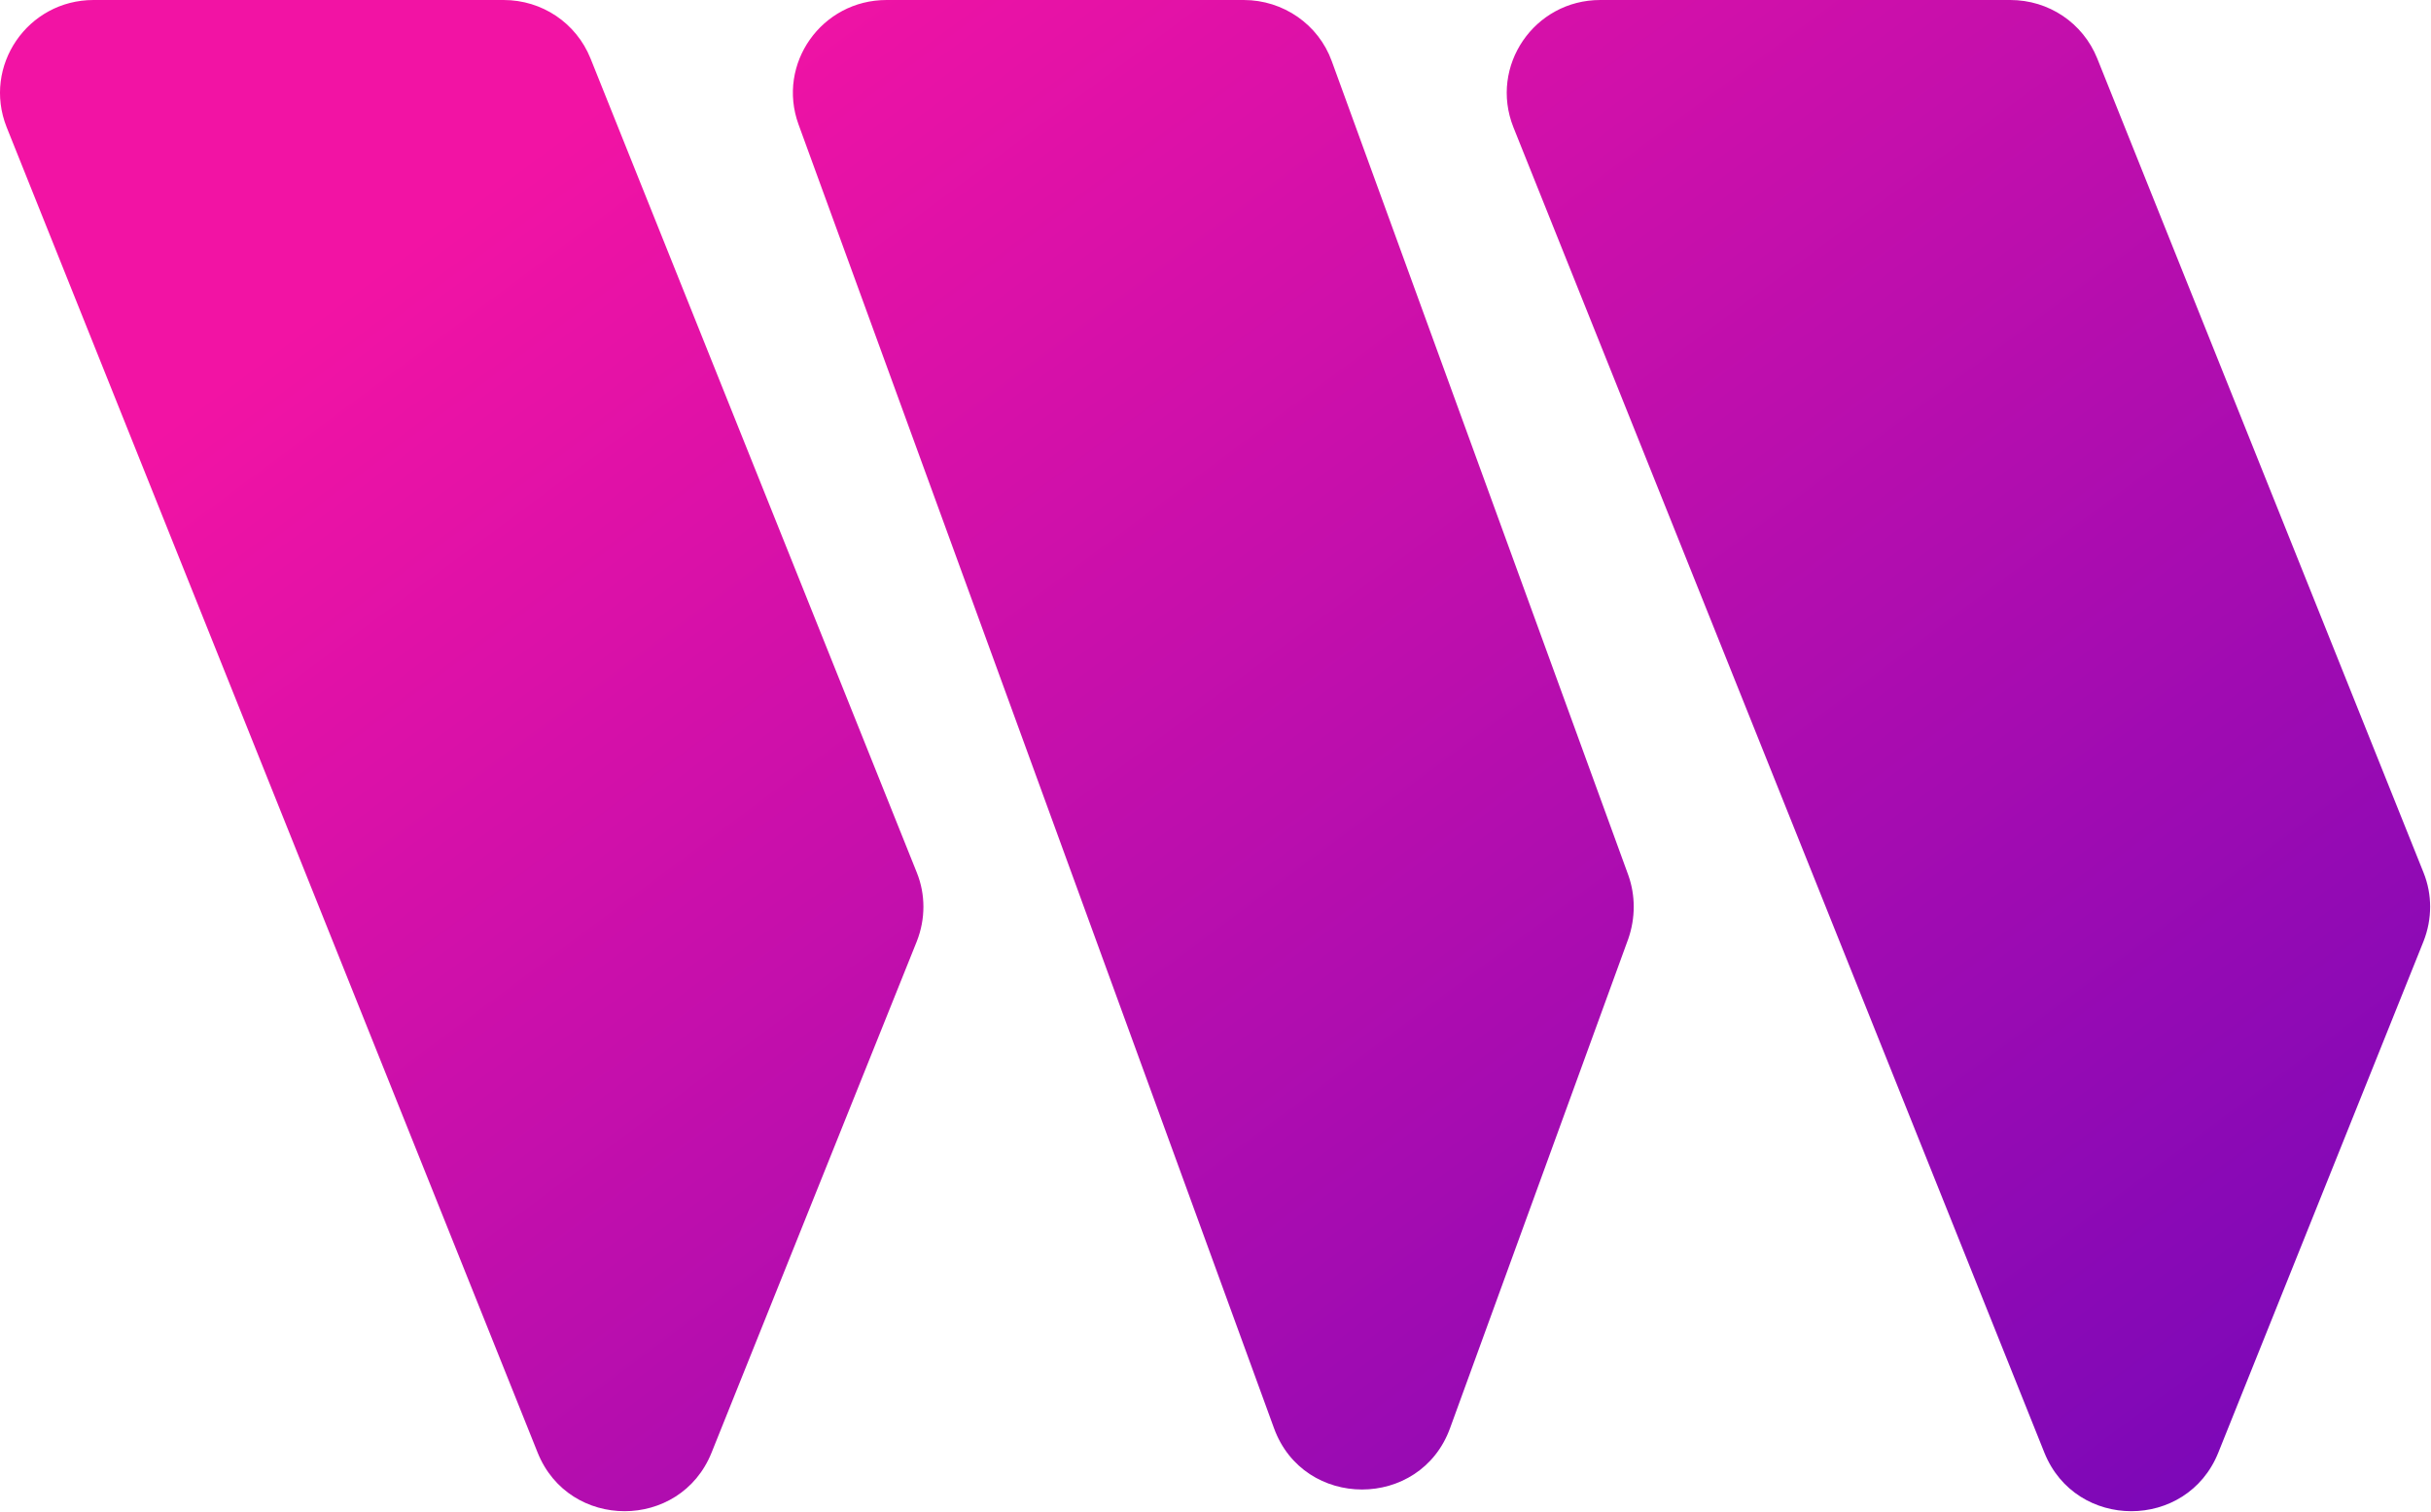
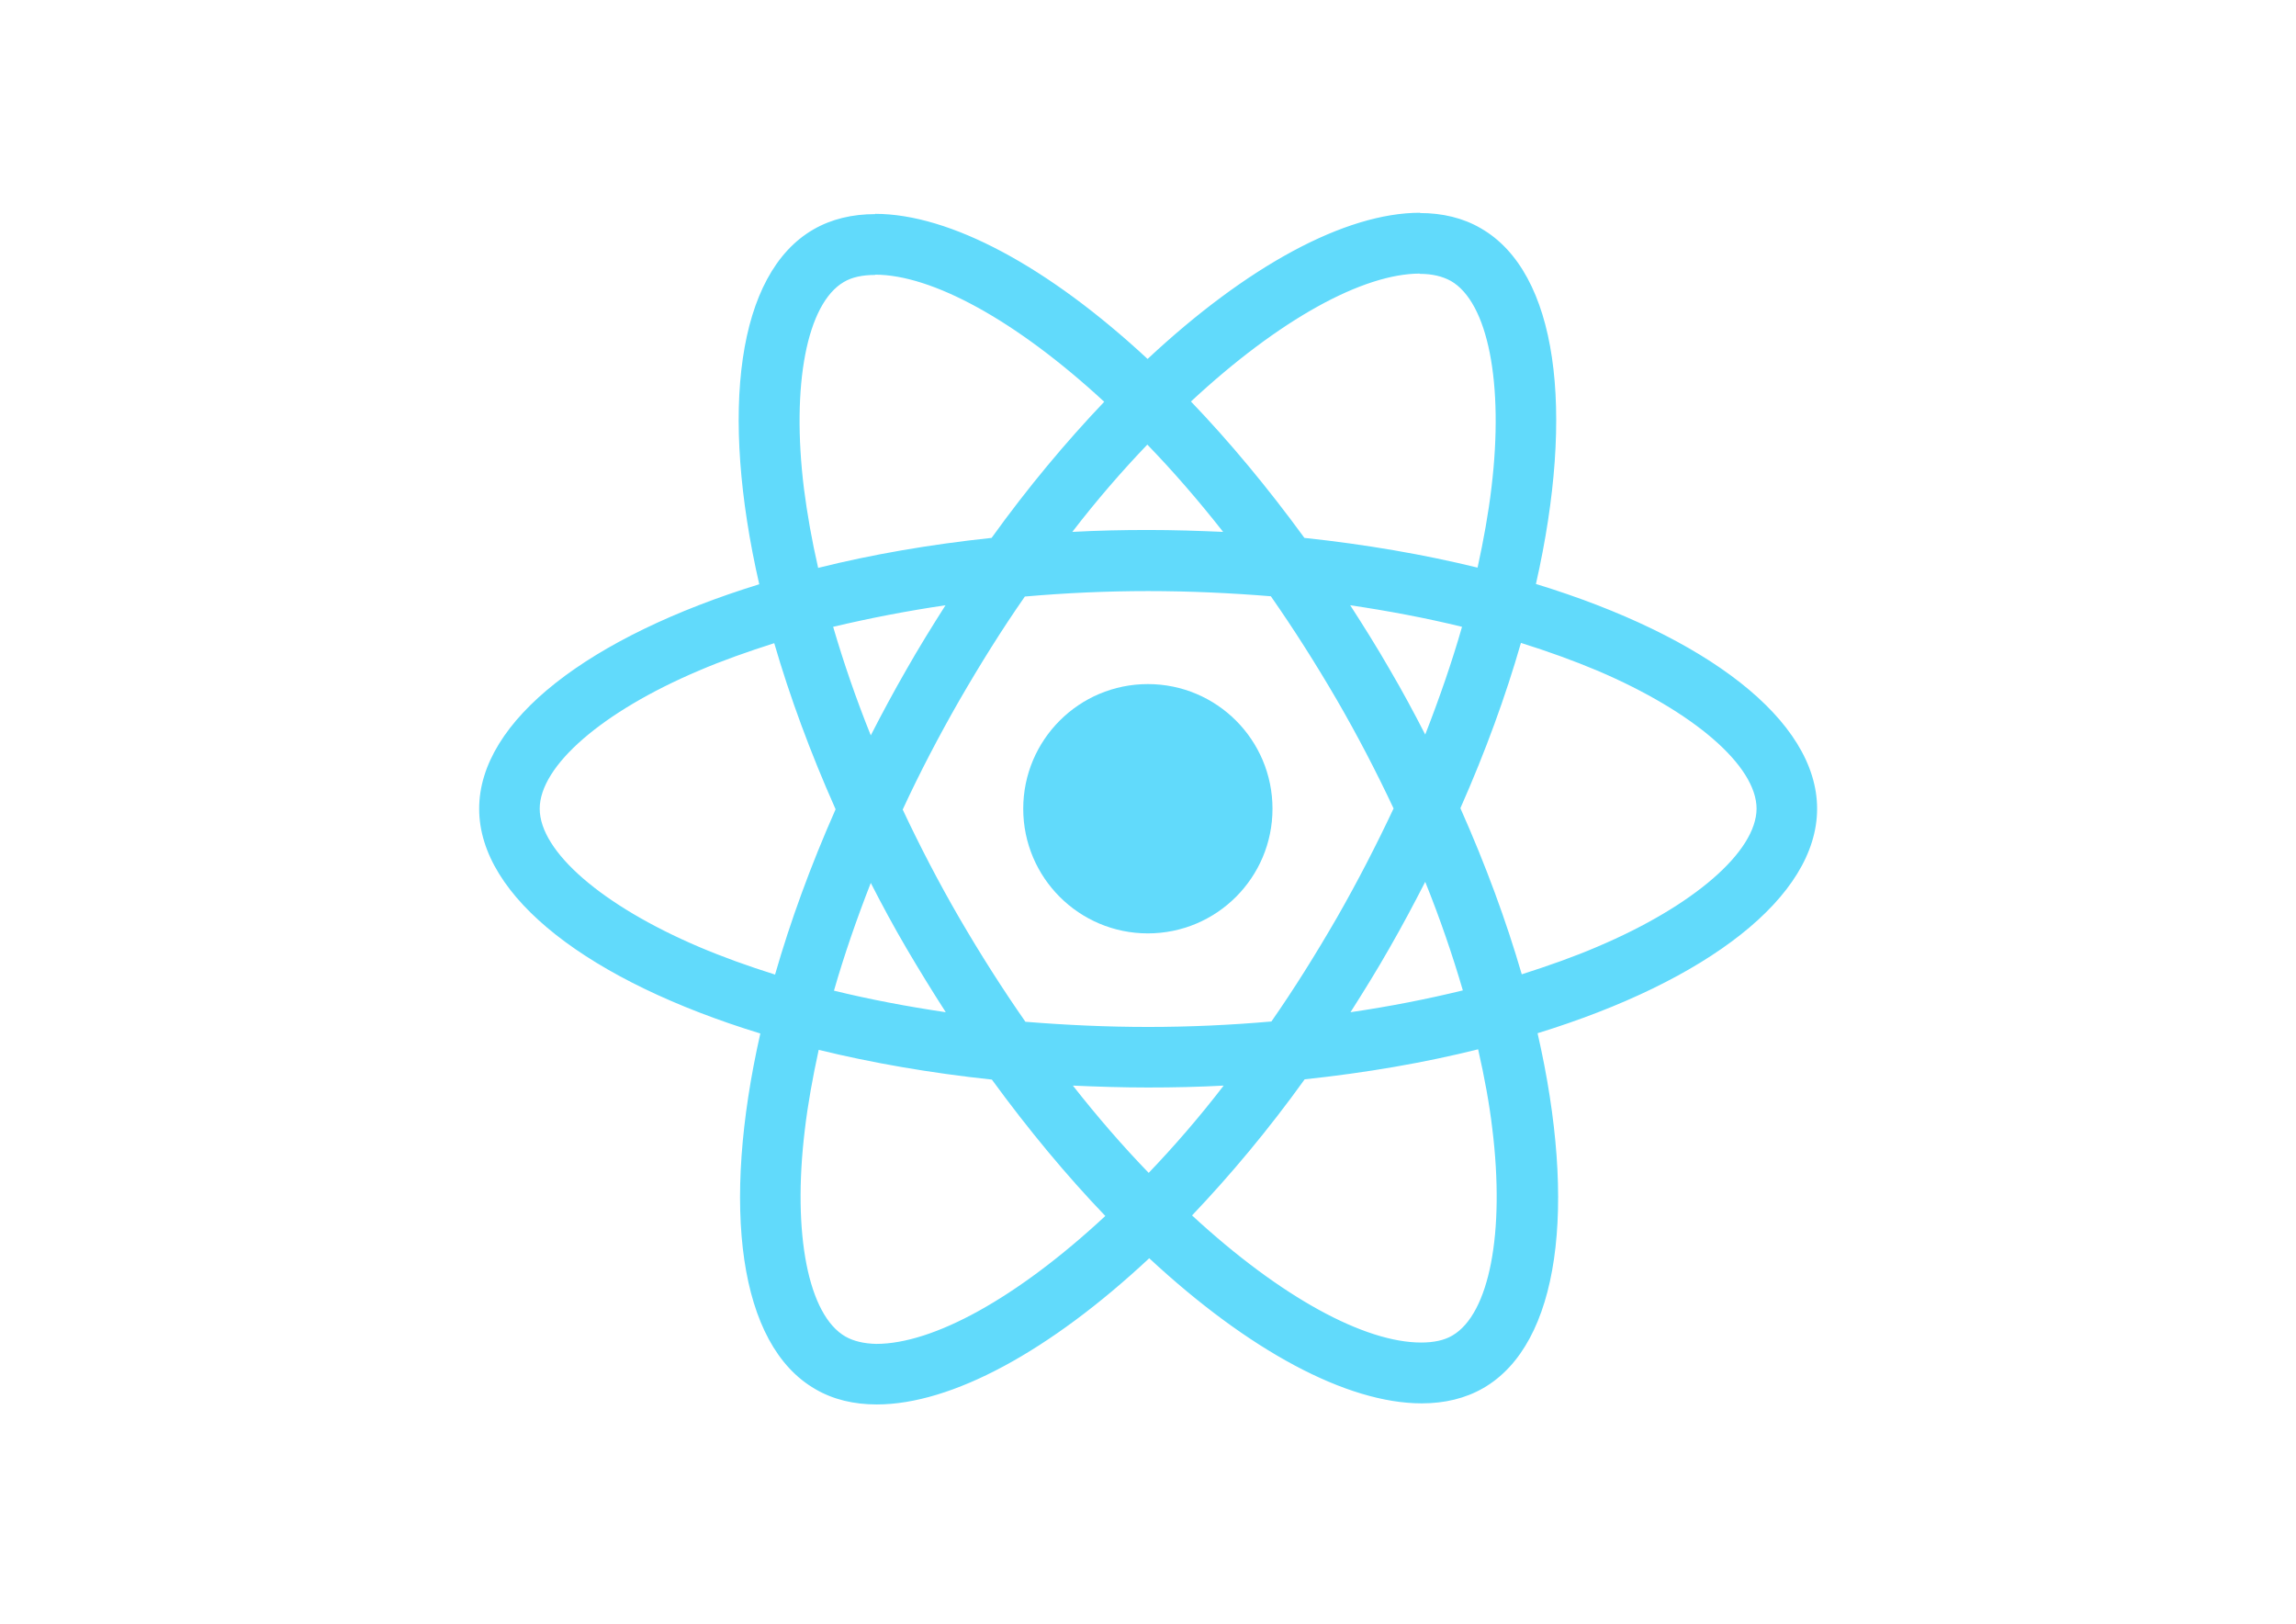
- <svg xmlns="http://www.w3.org/2000/svg" width="1126" height="700" viewBox="0 0 1126 700" fill="none">
-   <path fill-rule="evenodd" clip-rule="evenodd" d="M3.069 58.897C-8.146 30.586 12.755 0 43.341 0H233.233C251.075 0 266.878 10.617 273.505 27.047L424.654 404.189C428.732 414.3 428.732 425.675 424.654 436.039L329.58 672.89C315.052 709.037 263.564 709.037 249.036 672.89L3.069 58.897ZM369.861 57.633C359.665 29.575 380.566 0 410.643 0H576.065C594.416 0 610.729 11.375 616.846 28.311L754.231 405.453C757.544 414.805 757.544 425.169 754.231 434.775L671.647 661.515C657.883 699.431 603.847 699.431 590.083 661.515L369.861 57.633ZM741.233 0C710.646 0 689.746 30.586 700.961 58.897L946.927 672.89C961.456 709.037 1012.94 709.037 1027.47 672.89L1122.54 436.039C1126.62 425.675 1126.62 414.3 1122.54 404.189L971.396 27.047C964.769 10.617 948.966 0 931.124 0H741.233Z" fill="url(#paint0_linear_215_66)" />
-   <defs>
-     <linearGradient id="paint0_linear_215_66" x1="563.567" y1="-165.278" x2="1341.59" y2="881.403" gradientUnits="userSpaceOnUse">
-       <stop stop-color="#F213A4" />
-       <stop offset="1" stop-color="#5204BF" />
-     </linearGradient>
-   </defs>
+ <svg xmlns="http://www.w3.org/2000/svg" viewBox="0 0 841.9 595.3">
+   <g fill="#61DAFB">
+     <path d="M666.3 296.5c0-32.5-40.7-63.3-103.1-82.4 14.4-63.6 8-114.2-20.2-130.4-6.5-3.8-14.1-5.6-22.4-5.6v22.3c4.6 0 8.3.9 11.4 2.6 13.6 7.8 19.5 37.5 14.9 75.7-1.1 9.4-2.9 19.3-5.1 29.4-19.6-4.8-41-8.5-63.5-10.9-13.5-18.5-27.5-35.3-41.6-50 32.6-30.3 63.2-46.9 84-46.9V78c-27.5 0-63.5 19.6-99.9 53.6-36.4-33.8-72.4-53.2-99.9-53.2v22.3c20.7 0 51.4 16.5 84 46.6-14 14.7-28 31.4-41.3 49.9-22.6 2.4-44 6.1-63.6 11-2.3-10-4-19.7-5.2-29-4.7-38.2 1.1-67.9 14.6-75.8 3-1.8 6.9-2.6 11.5-2.6V78.5c-8.4 0-16 1.8-22.6 5.6-28.1 16.2-34.4 66.7-19.9 130.1-62.2 19.2-102.7 49.9-102.7 82.3 0 32.5 40.7 63.3 103.1 82.4-14.4 63.6-8 114.2 20.2 130.4 6.5 3.8 14.1 5.6 22.5 5.6 27.5 0 63.5-19.6 99.9-53.6 36.4 33.8 72.4 53.2 99.9 53.2 8.4 0 16-1.8 22.6-5.6 28.1-16.2 34.4-66.7 19.9-130.1 62-19.1 102.5-49.9 102.5-82.3zm-130.2-66.7c-3.7 12.9-8.3 26.2-13.5 39.5-4.1-8-8.4-16-13.1-24-4.6-8-9.5-15.8-14.4-23.4 14.2 2.1 27.9 4.7 41 7.9zm-45.8 106.5c-7.8 13.5-15.8 26.3-24.1 38.2-14.9 1.3-30 2-45.2 2-15.1 0-30.2-.7-45-1.9-8.3-11.9-16.4-24.6-24.2-38-7.6-13.1-14.5-26.4-20.8-39.8 6.2-13.4 13.2-26.8 20.7-39.9 7.8-13.5 15.8-26.3 24.1-38.2 14.9-1.3 30-2 45.2-2 15.1 0 30.2.7 45 1.9 8.3 11.9 16.4 24.6 24.2 38 7.6 13.1 14.5 26.4 20.8 39.8-6.3 13.4-13.2 26.8-20.7 39.9zm32.3-13c5.4 13.4 10 26.8 13.8 39.8-13.1 3.2-26.9 5.9-41.2 8 4.9-7.7 9.8-15.6 14.4-23.7 4.6-8 8.9-16.1 13-24.1zM421.2 430c-9.3-9.6-18.6-20.3-27.8-32 9 .4 18.2.7 27.5.7 9.4 0 18.7-.2 27.8-.7-9 11.7-18.3 22.4-27.5 32zm-74.4-58.9c-14.2-2.1-27.9-4.7-41-7.9 3.7-12.9 8.3-26.2 13.5-39.5 4.1 8 8.4 16 13.1 24 4.7 8 9.5 15.8 14.4 23.4zM420.7 163c9.3 9.6 18.6 20.3 27.8 32-9-.4-18.2-.7-27.5-.7-9.4 0-18.7.2-27.8.7 9-11.7 18.3-22.4 27.5-32zm-74 58.9c-4.9 7.7-9.8 15.6-14.4 23.7-4.6 8-8.9 16-13 24-5.4-13.4-10-26.8-13.8-39.8 13.1-3.1 26.9-5.8 41.2-7.9zm-90.5 125.2c-35.4-15.1-58.3-34.9-58.3-50.6 0-15.7 22.9-35.6 58.3-50.6 8.6-3.7 18-7 27.7-10.1 5.7 19.6 13.2 40 22.5 60.9-9.2 20.8-16.6 41.1-22.2 60.6-9.9-3.1-19.3-6.5-28-10.2zM310 490c-13.6-7.8-19.5-37.5-14.9-75.7 1.1-9.4 2.9-19.3 5.1-29.4 19.6 4.8 41 8.5 63.5 10.9 13.5 18.5 27.5 35.3 41.6 50-32.6 30.3-63.2 46.9-84 46.9-4.5-.1-8.3-1-11.3-2.7zm237.2-76.2c4.7 38.2-1.1 67.9-14.6 75.8-3 1.8-6.9 2.6-11.5 2.6-20.7 0-51.4-16.5-84-46.6 14-14.7 28-31.4 41.3-49.9 22.6-2.4 44-6.1 63.6-11 2.3 10.1 4.1 19.8 5.2 29.1zm38.5-66.7c-8.6 3.7-18 7-27.7 10.1-5.7-19.6-13.2-40-22.5-60.9 9.2-20.8 16.6-41.1 22.2-60.6 9.9 3.1 19.3 6.5 28.1 10.2 35.4 15.1 58.3 34.9 58.3 50.6-.1 15.7-23 35.6-58.4 50.6zM320.8 78.4z" />
+     <circle cx="420.9" cy="296.5" r="45.7" />
+     <path d="M520.5 78.1z" />
+   </g>
</svg>
